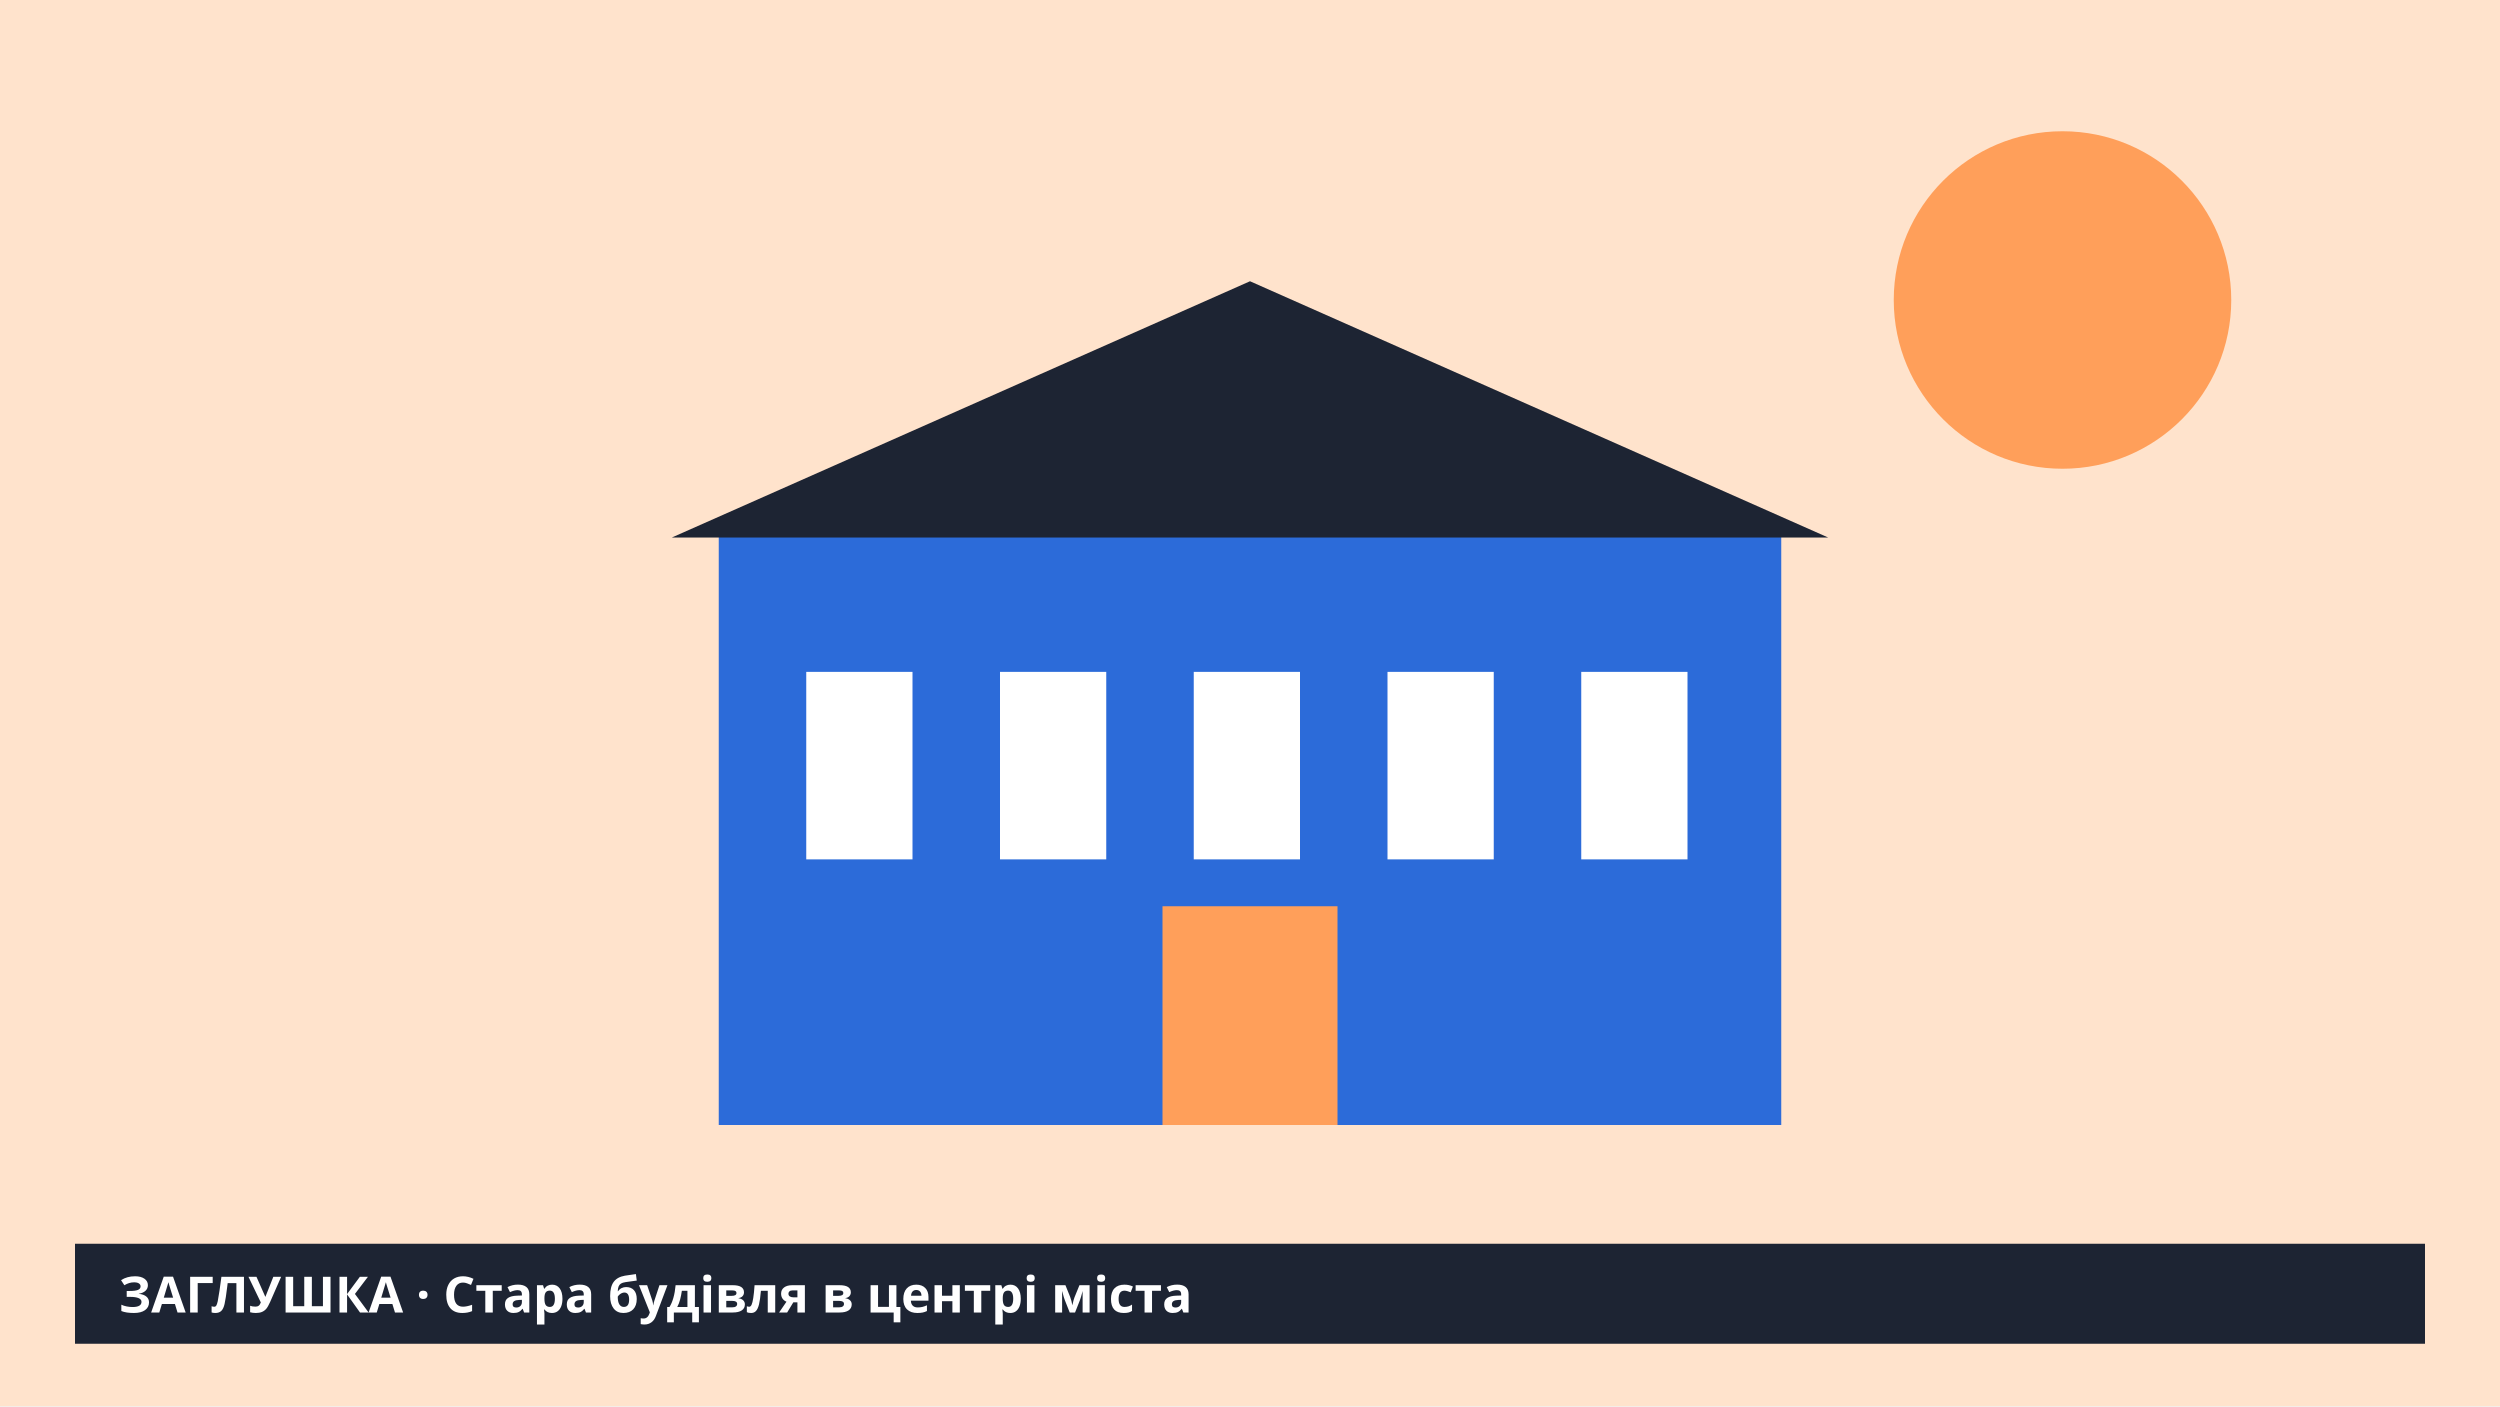
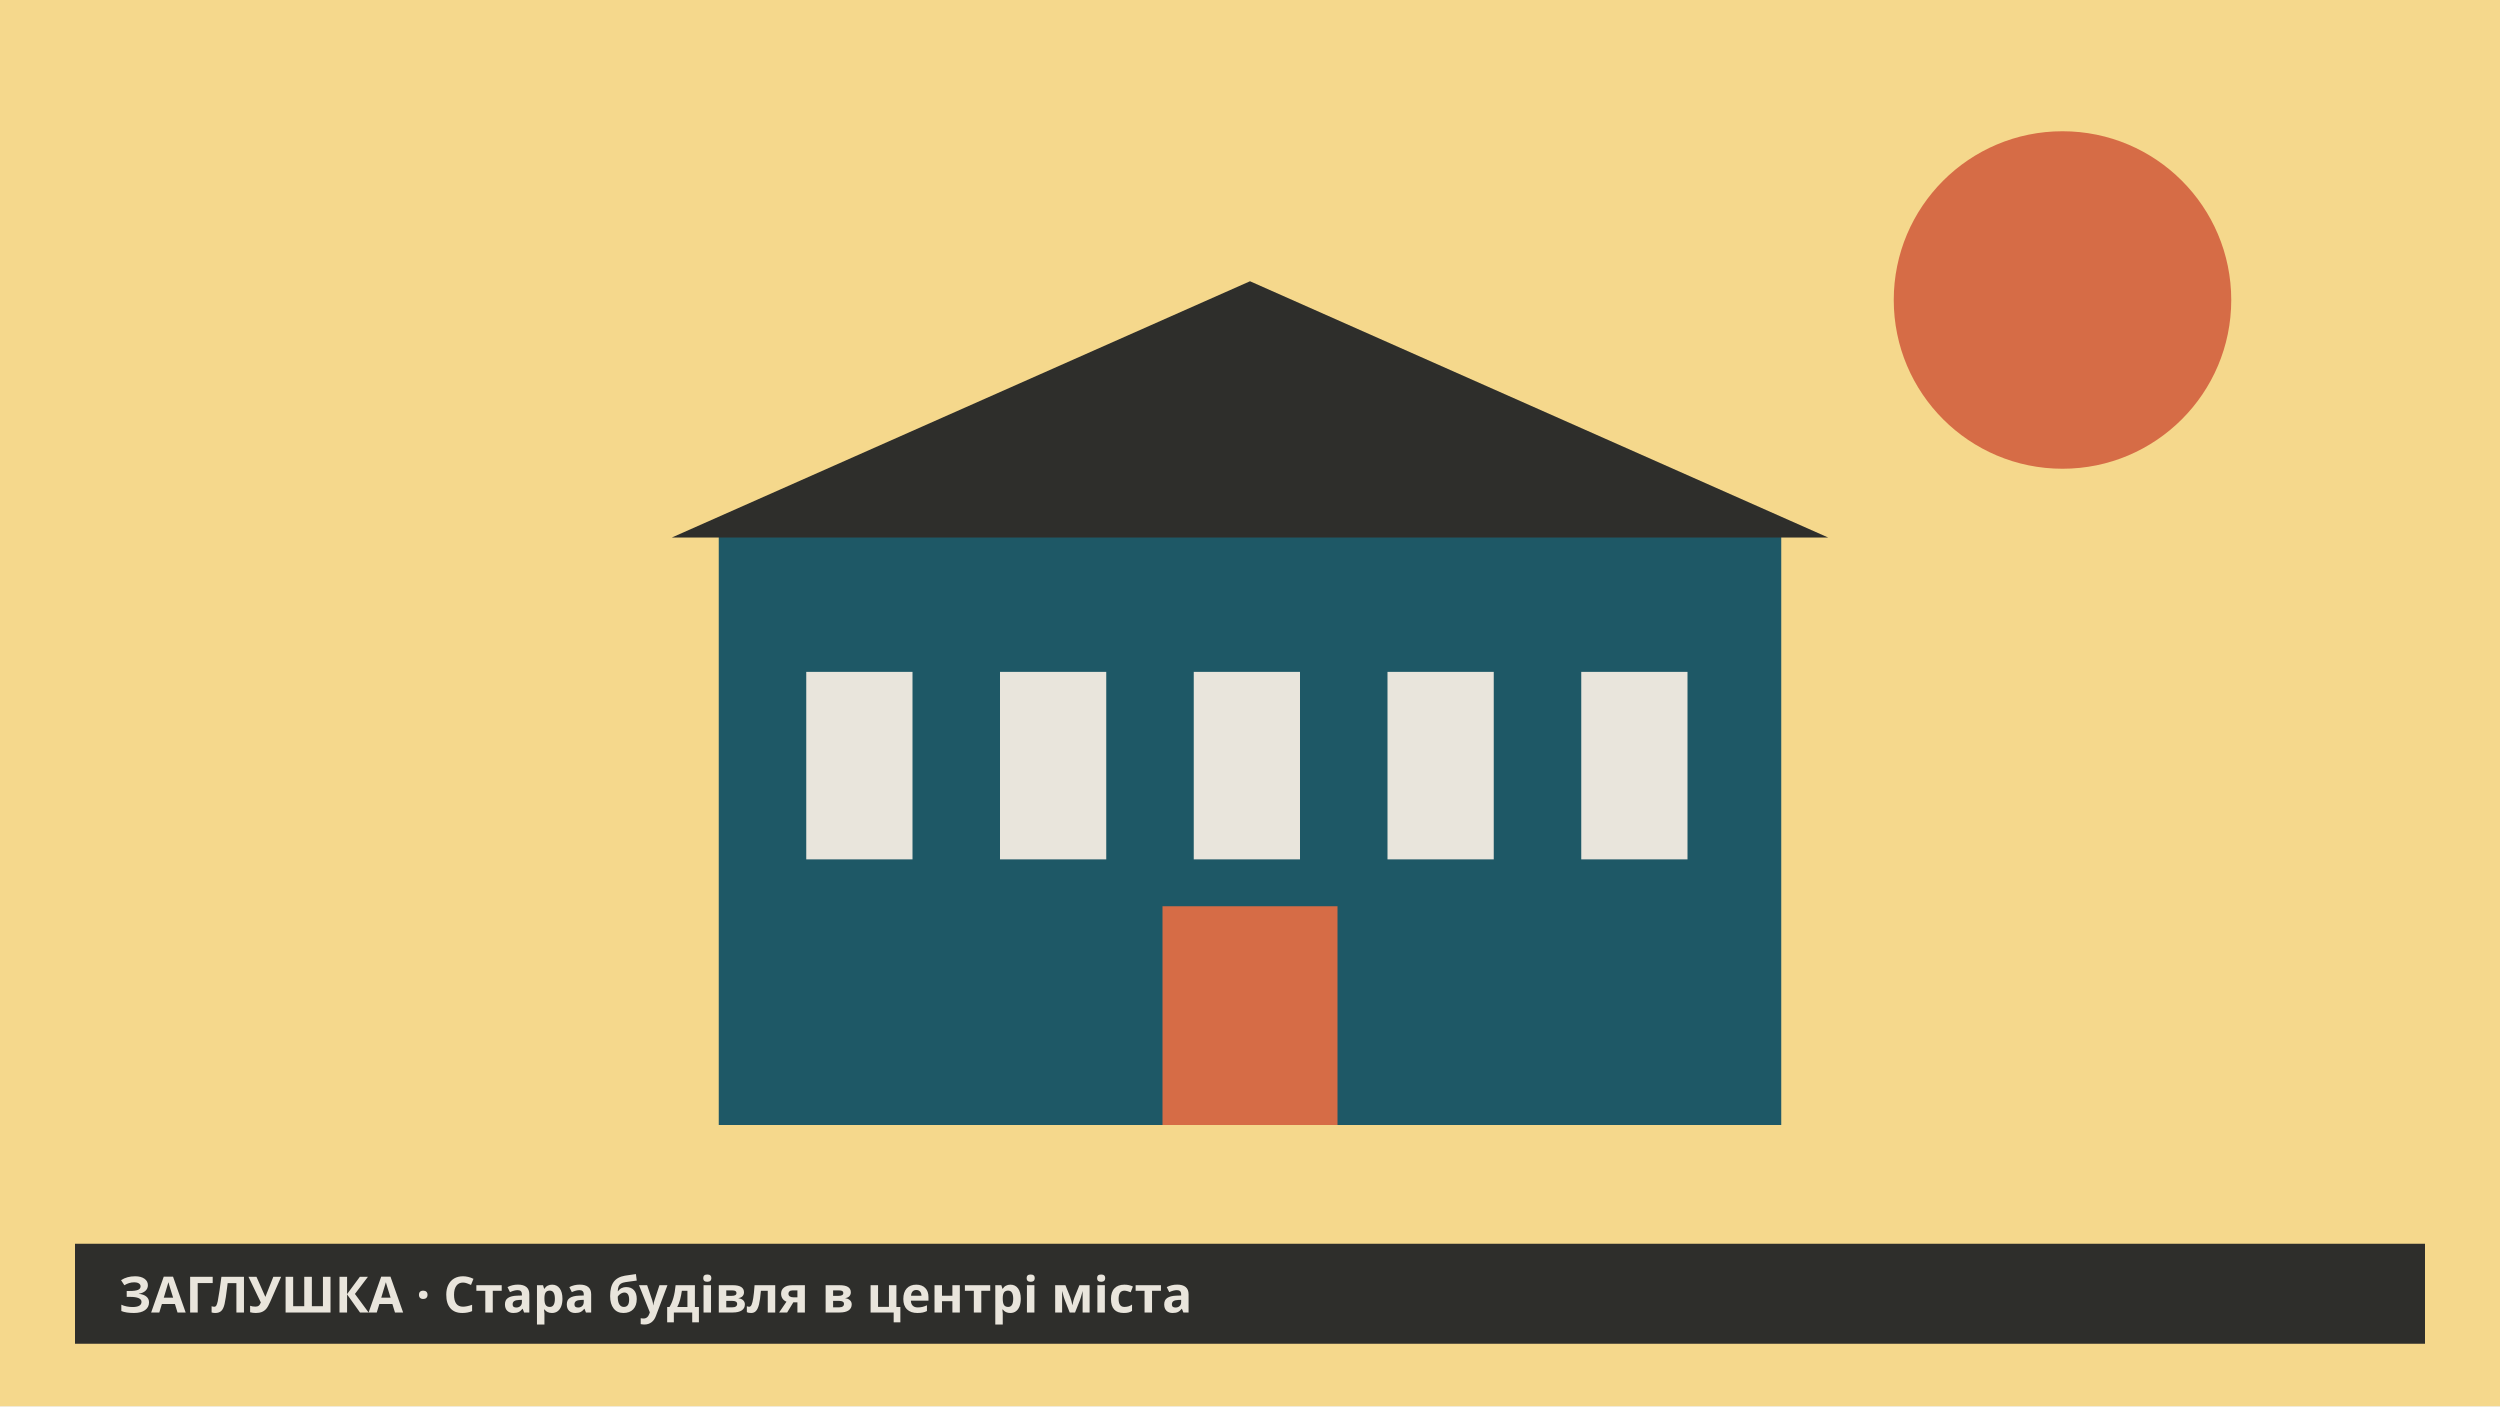
<svg xmlns="http://www.w3.org/2000/svg" viewBox="0 0 800 450" width="800" height="450">
-   <rect width="800" height="450" fill="#FFE3CC" />
-   <circle cx="660" cy="96" r="54" fill="#FF9F5A" />
-   <rect x="230" y="170" width="340" height="190" fill="#2C6BD9" />
-   <path d="M215 172 L400 90 L585 172 Z" fill="#1D2433" />
-   <rect x="258" y="215" width="34" height="60" fill="#FFFFFF" />
-   <rect x="320" y="215" width="34" height="60" fill="#FFFFFF" />
-   <rect x="382" y="215" width="34" height="60" fill="#FFFFFF" />
-   <rect x="444" y="215" width="34" height="60" fill="#FFFFFF" />
-   <rect x="506" y="215" width="34" height="60" fill="#FFFFFF" />
-   <rect x="372" y="290" width="56" height="70" fill="#FF9F5A" />
-   <rect x="24" y="398" width="752" height="32" fill="#1D2433" />
-   <text x="38" y="420" font-family="Open Sans, sans-serif" font-size="16" font-weight="700" fill="#FFFFFF">ЗАГЛУШКА · Стара будівля в центрі міста</text>
+   <rect width="800" height="450" fill="#F5D88C" />
+   <circle cx="660" cy="96" r="54" fill="#D66C46" />
+   <rect x="230" y="170" width="340" height="190" fill="#1E5866" />
+   <path d="M215 172 L400 90 L585 172 Z" fill="#2E2E2B" />
+   <rect x="258" y="215" width="34" height="60" fill="#E9E5DC" />
+   <rect x="320" y="215" width="34" height="60" fill="#E9E5DC" />
+   <rect x="382" y="215" width="34" height="60" fill="#E9E5DC" />
+   <rect x="444" y="215" width="34" height="60" fill="#E9E5DC" />
+   <rect x="506" y="215" width="34" height="60" fill="#E9E5DC" />
+   <rect x="372" y="290" width="56" height="70" fill="#D66C46" />
+   <rect x="24" y="398" width="752" height="32" fill="#2E2E2B" />
+   <text x="38" y="420" font-family="Open Sans, sans-serif" font-size="16" font-weight="700" fill="#E9E5DC">ЗАГЛУШКА · Стара будівля в центрі міста</text>
</svg>
